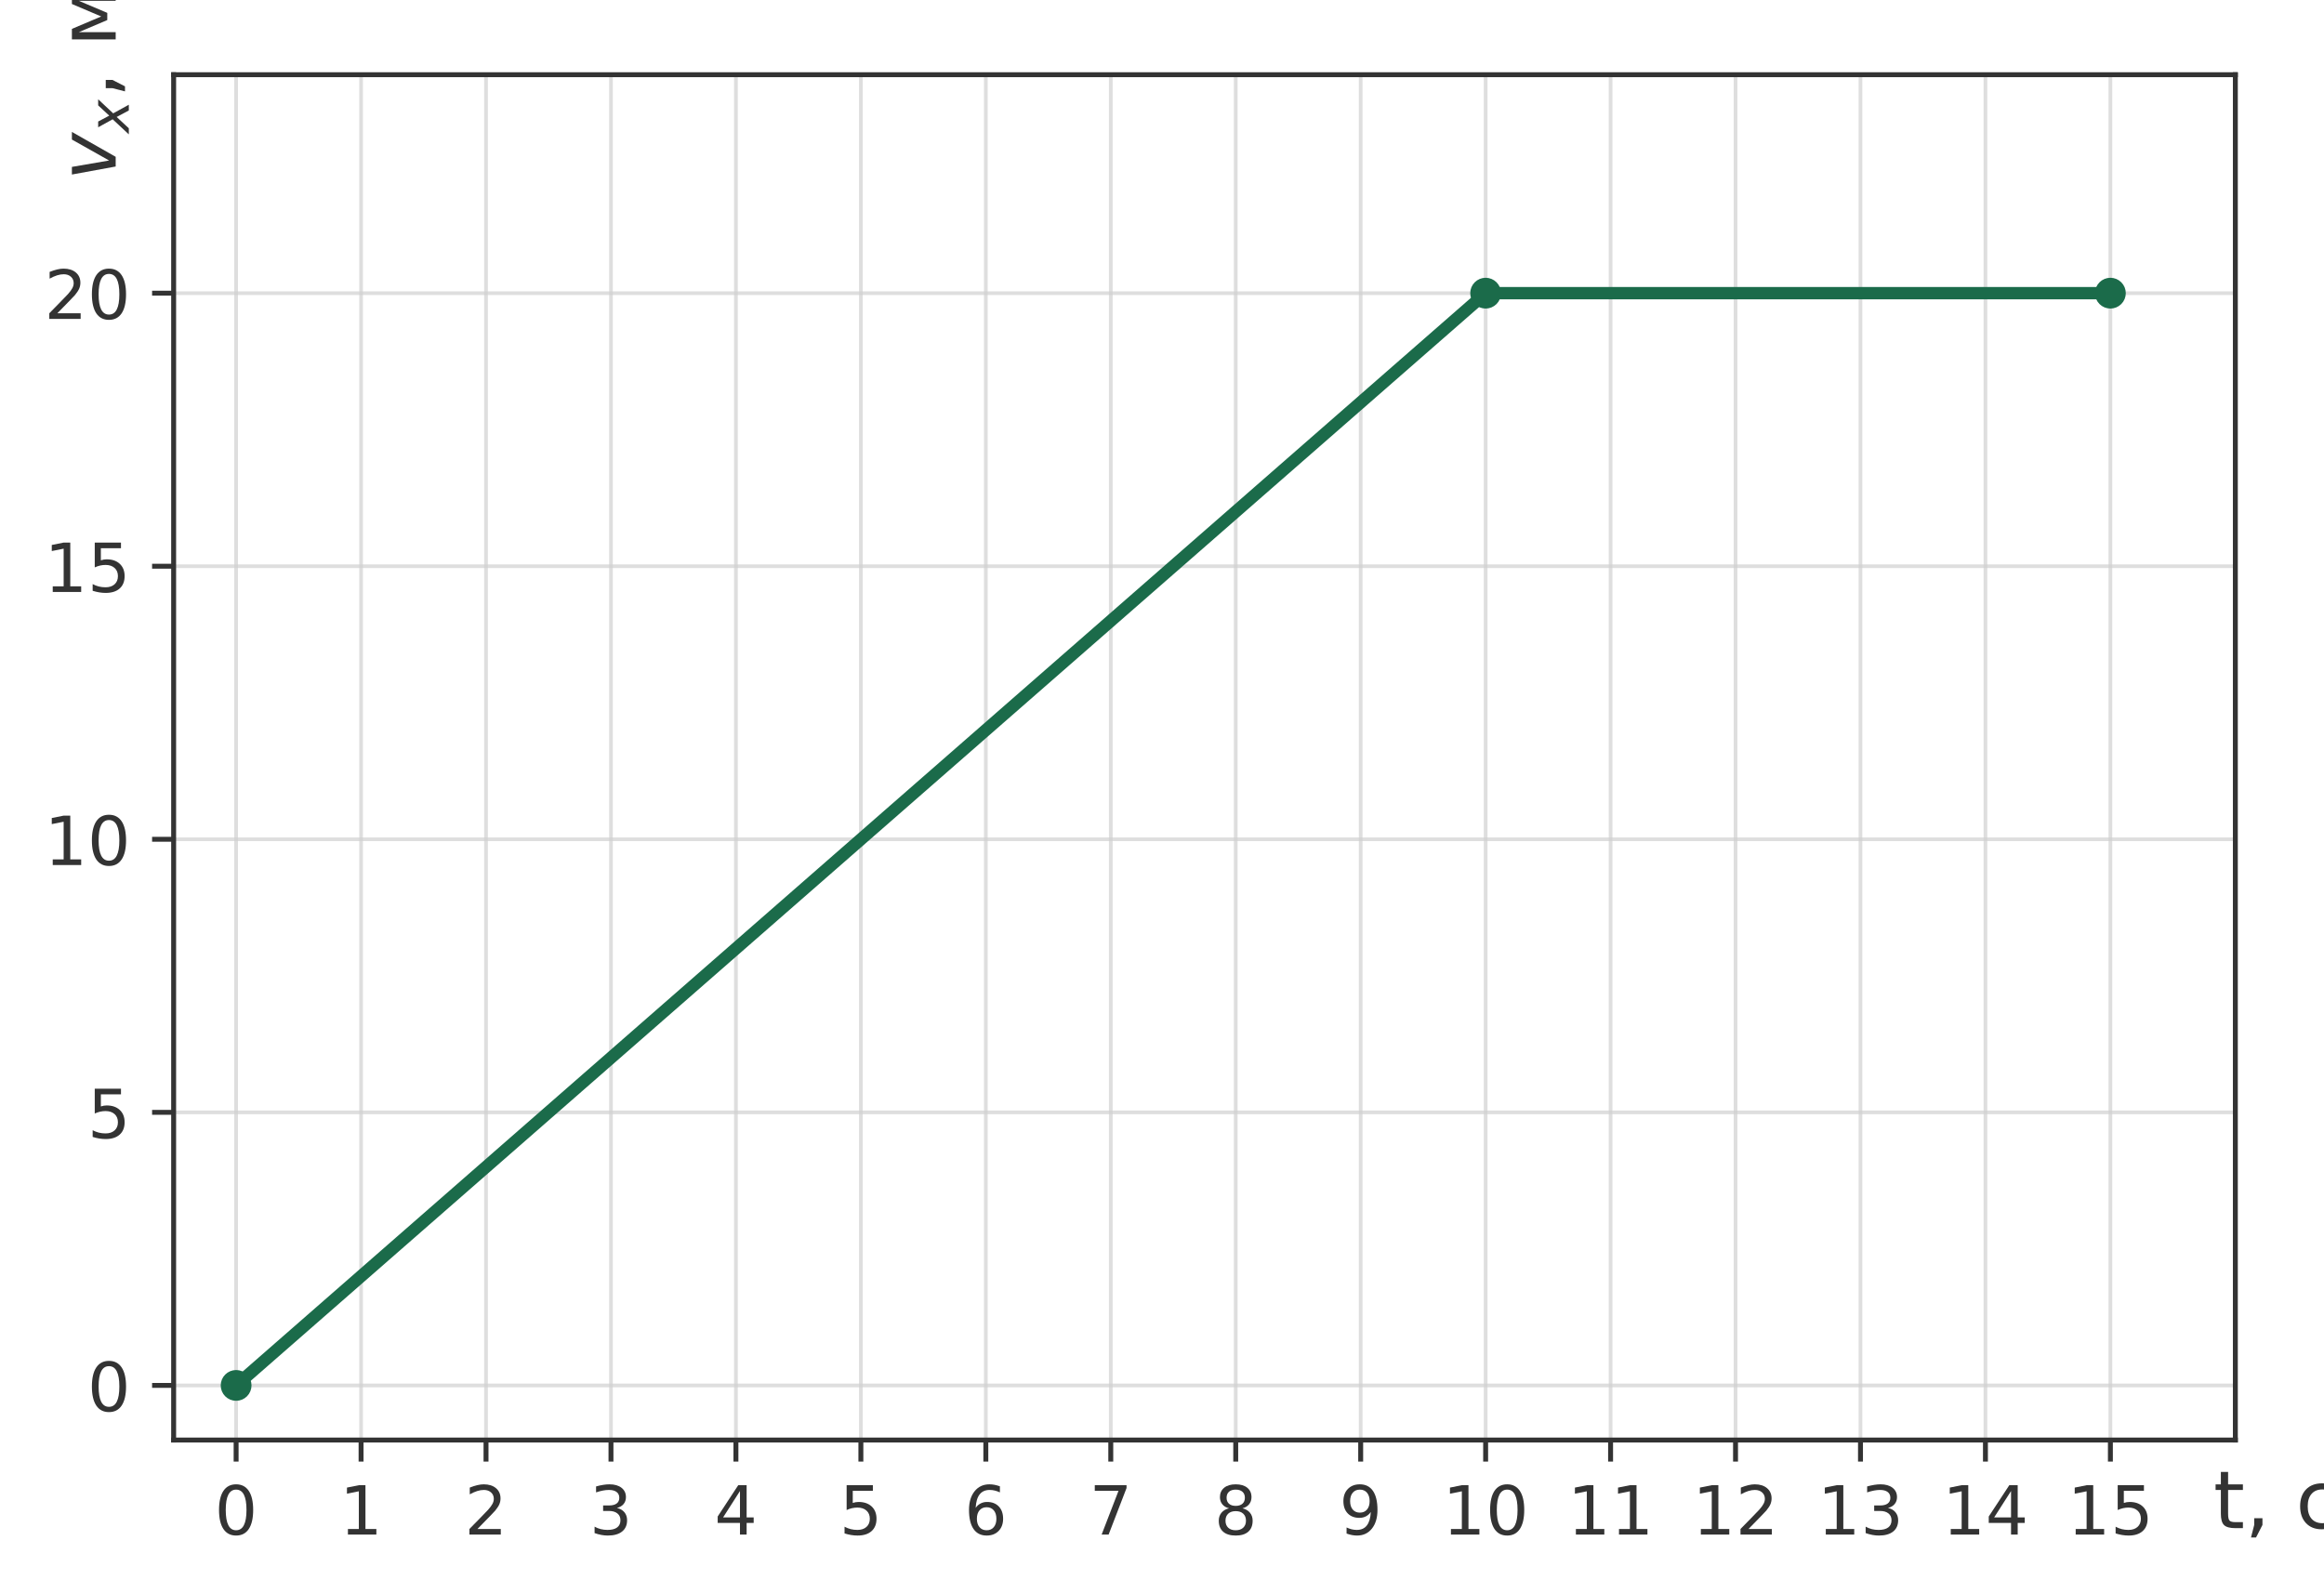
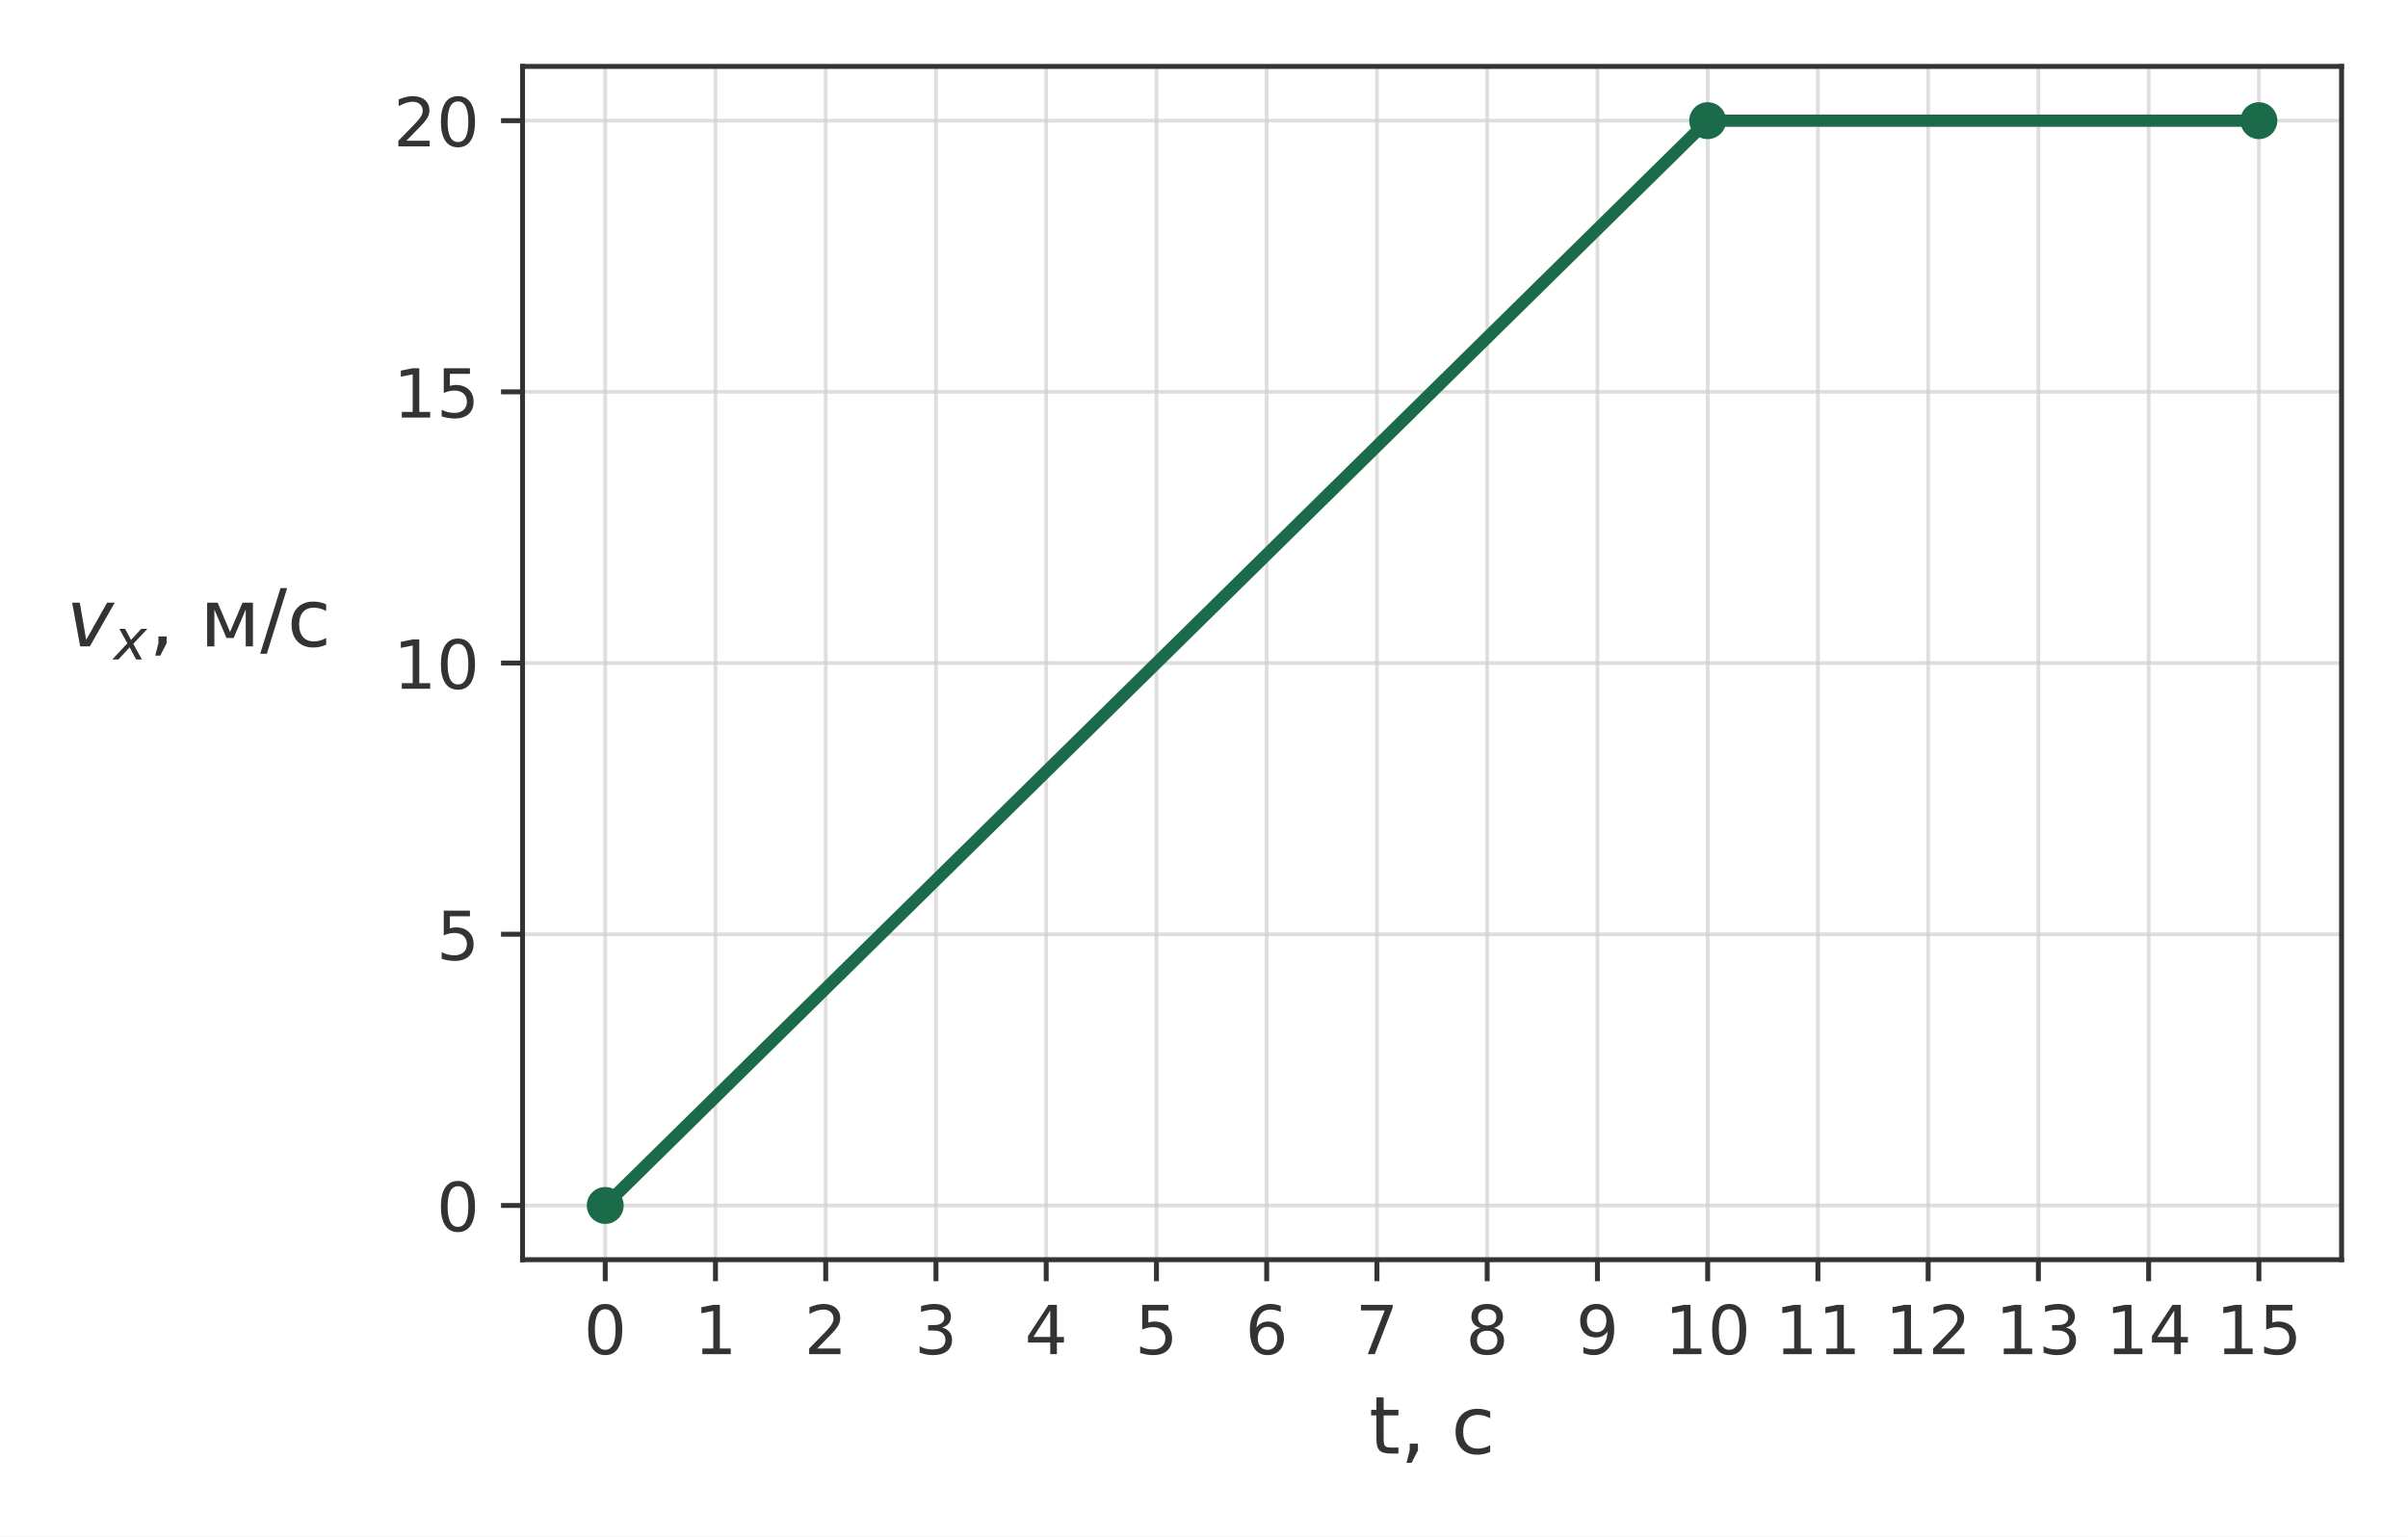
- <svg xmlns="http://www.w3.org/2000/svg" xmlns:xlink="http://www.w3.org/1999/xlink" width="377.394pt" height="258.741pt" viewBox="0 0 377.394 258.741" version="1.1">
+ <svg xmlns="http://www.w3.org/2000/svg" xmlns:xlink="http://www.w3.org/1999/xlink" width="391.498pt" height="249.868pt" viewBox="0 0 391.498 249.868" version="1.1">
  <defs>
    <style type="text/css">*{stroke-linejoin: round; stroke-linecap: butt}</style>
  </defs>
  <g id="figure_1">
    <g id="patch_1">
-       <path d="M 0 258.741  L 377.394 258.741  L 377.394 0  L 0 0  z " style="fill: #ffffff" />
+       <path d="M 0 249.868  L 391.498 249.868  L 391.498 -0  L 0 -0  z " style="fill: #ffffff" />
    </g>
    <g id="axes_1">
      <g id="patch_2">
-         <path d="M 28.198 233.895  L 362.998 233.895  L 362.998 12.135  L 28.198 12.135  z " style="fill: #ffffff" />
+         <path d="M 84.957 204.84  L 380.697 204.84  L 380.697 10.8  L 84.957 10.8  z " style="fill: #ffffff" />
      </g>
      <g id="matplotlib.axis_1">
        <g id="xtick_1">
          <g id="line2d_1">
-             <path d="M 38.343 233.895  L 38.343 12.135  " clip-path="url(#p121249a1fa)" style="fill: none; stroke: #d0d0d0; stroke-opacity: 0.7; stroke-width: 0.6; stroke-linecap: square" />
+             <path d="M 98.4 204.84  L 98.4 10.8  " clip-path="url(#pde5ffea8a3)" style="fill: none; stroke: #d0d0d0; stroke-opacity: 0.7; stroke-width: 0.6; stroke-linecap: square" />
          </g>
          <g id="line2d_2">
            <defs>
-               <path id="mb993ce213b" d="M 0 0  L 0 3.5  " style="stroke: #333333; stroke-width: 0.8" />
+               <path id="m11c6fdda30" d="M 0 0  L 0 3.5  " style="stroke: #333333; stroke-width: 0.8" />
            </defs>
            <g>
-               <use xlink:href="#mb993ce213b" x="38.343" y="233.895" style="fill: #333333; stroke: #333333; stroke-width: 0.8" />
+               <use xlink:href="#m11c6fdda30" x="98.4" y="204.84" style="fill: #333333; stroke: #333333; stroke-width: 0.8" />
            </g>
          </g>
          <g id="text_1">
-             <g style="fill: #333333" transform="translate(34.84358 249.2535) scale(0.11 -0.11)">
+             <g style="fill: #333333" transform="translate(94.90085 220.1983) scale(0.11 -0.11)">
              <defs>
                <path id="DejaVuSans-30" d="M 2034 4250  Q 1547 4250 1301 3770  Q 1056 3291 1056 2328  Q 1056 1369 1301 889  Q 1547 409 2034 409  Q 2525 409 2770 889  Q 3016 1369 3016 2328  Q 3016 3291 2770 3770  Q 2525 4250 2034 4250  z M 2034 4750  Q 2819 4750 3233 4129  Q 3647 3509 3647 2328  Q 3647 1150 3233 529  Q 2819 -91 2034 -91  Q 1250 -91 836 529  Q 422 1150 422 2328  Q 422 3509 836 4129  Q 1250 4750 2034 4750  z " transform="scale(0.015625)" />
              </defs>
              <use xlink:href="#DejaVuSans-30" />
            </g>
          </g>
        </g>
        <g id="xtick_2">
          <g id="line2d_3">
-             <path d="M 58.634 233.895  L 58.634 12.135  " clip-path="url(#p121249a1fa)" style="fill: none; stroke: #d0d0d0; stroke-opacity: 0.7; stroke-width: 0.6; stroke-linecap: square" />
+             <path d="M 116.324 204.84  L 116.324 10.8  " clip-path="url(#pde5ffea8a3)" style="fill: none; stroke: #d0d0d0; stroke-opacity: 0.7; stroke-width: 0.6; stroke-linecap: square" />
          </g>
          <g id="line2d_4">
            <g>
-               <use xlink:href="#mb993ce213b" x="58.634" y="233.895" style="fill: #333333; stroke: #333333; stroke-width: 0.8" />
+               <use xlink:href="#m11c6fdda30" x="116.324" y="204.84" style="fill: #333333; stroke: #333333; stroke-width: 0.8" />
            </g>
          </g>
          <g id="text_2">
-             <g style="fill: #333333" transform="translate(55.13449 249.2535) scale(0.11 -0.11)">
+             <g style="fill: #333333" transform="translate(112.8245 220.1983) scale(0.11 -0.11)">
              <defs>
                <path id="DejaVuSans-31" d="M 794 531  L 1825 531  L 1825 4091  L 703 3866  L 703 4441  L 1819 4666  L 2450 4666  L 2450 531  L 3481 531  L 3481 0  L 794 0  L 794 531  z " transform="scale(0.015625)" />
              </defs>
              <use xlink:href="#DejaVuSans-31" />
            </g>
          </g>
        </g>
        <g id="xtick_3">
          <g id="line2d_5">
-             <path d="M 78.925 233.895  L 78.925 12.135  " clip-path="url(#p121249a1fa)" style="fill: none; stroke: #d0d0d0; stroke-opacity: 0.7; stroke-width: 0.6; stroke-linecap: square" />
+             <path d="M 134.248 204.84  L 134.248 10.8  " clip-path="url(#pde5ffea8a3)" style="fill: none; stroke: #d0d0d0; stroke-opacity: 0.7; stroke-width: 0.6; stroke-linecap: square" />
          </g>
          <g id="line2d_6">
            <g>
-               <use xlink:href="#mb993ce213b" x="78.925" y="233.895" style="fill: #333333; stroke: #333333; stroke-width: 0.8" />
+               <use xlink:href="#m11c6fdda30" x="134.248" y="204.84" style="fill: #333333; stroke: #333333; stroke-width: 0.8" />
            </g>
          </g>
          <g id="text_3">
-             <g style="fill: #333333" transform="translate(75.4254 249.2535) scale(0.11 -0.11)">
+             <g style="fill: #333333" transform="translate(130.7481 220.1983) scale(0.11 -0.11)">
              <defs>
                <path id="DejaVuSans-32" d="M 1228 531  L 3431 531  L 3431 0  L 469 0  L 469 531  Q 828 903 1448 1529  Q 2069 2156 2228 2338  Q 2531 2678 2651 2914  Q 2772 3150 2772 3378  Q 2772 3750 2511 3984  Q 2250 4219 1831 4219  Q 1534 4219 1204 4116  Q 875 4013 500 3803  L 500 4441  Q 881 4594 1212 4672  Q 1544 4750 1819 4750  Q 2544 4750 2975 4387  Q 3406 4025 3406 3419  Q 3406 3131 3298 2873  Q 3191 2616 2906 2266  Q 2828 2175 2409 1742  Q 1991 1309 1228 531  z " transform="scale(0.015625)" />
              </defs>
              <use xlink:href="#DejaVuSans-32" />
            </g>
          </g>
        </g>
        <g id="xtick_4">
          <g id="line2d_7">
-             <path d="M 99.216 233.895  L 99.216 12.135  " clip-path="url(#p121249a1fa)" style="fill: none; stroke: #d0d0d0; stroke-opacity: 0.7; stroke-width: 0.6; stroke-linecap: square" />
+             <path d="M 152.171 204.84  L 152.171 10.8  " clip-path="url(#pde5ffea8a3)" style="fill: none; stroke: #d0d0d0; stroke-opacity: 0.7; stroke-width: 0.6; stroke-linecap: square" />
          </g>
          <g id="line2d_8">
            <g>
-               <use xlink:href="#mb993ce213b" x="99.216" y="233.895" style="fill: #333333; stroke: #333333; stroke-width: 0.8" />
+               <use xlink:href="#m11c6fdda30" x="152.171" y="204.84" style="fill: #333333; stroke: #333333; stroke-width: 0.8" />
            </g>
          </g>
          <g id="text_4">
-             <g style="fill: #333333" transform="translate(95.71631 249.2535) scale(0.11 -0.11)">
+             <g style="fill: #333333" transform="translate(148.6718 220.1983) scale(0.11 -0.11)">
              <defs>
                <path id="DejaVuSans-33" d="M 2597 2516  Q 3050 2419 3304 2112  Q 3559 1806 3559 1356  Q 3559 666 3084 287  Q 2609 -91 1734 -91  Q 1441 -91 1130 -33  Q 819 25 488 141  L 488 750  Q 750 597 1062 519  Q 1375 441 1716 441  Q 2309 441 2620 675  Q 2931 909 2931 1356  Q 2931 1769 2642 2001  Q 2353 2234 1838 2234  L 1294 2234  L 1294 2753  L 1863 2753  Q 2328 2753 2575 2939  Q 2822 3125 2822 3475  Q 2822 3834 2567 4026  Q 2313 4219 1838 4219  Q 1578 4219 1281 4162  Q 984 4106 628 3988  L 628 4550  Q 988 4650 1302 4700  Q 1616 4750 1894 4750  Q 2613 4750 3031 4423  Q 3450 4097 3450 3541  Q 3450 3153 3228 2886  Q 3006 2619 2597 2516  z " transform="scale(0.015625)" />
              </defs>
              <use xlink:href="#DejaVuSans-33" />
            </g>
          </g>
        </g>
        <g id="xtick_5">
          <g id="line2d_9">
-             <path d="M 119.507 233.895  L 119.507 12.135  " clip-path="url(#p121249a1fa)" style="fill: none; stroke: #d0d0d0; stroke-opacity: 0.7; stroke-width: 0.6; stroke-linecap: square" />
+             <path d="M 170.095 204.84  L 170.095 10.8  " clip-path="url(#pde5ffea8a3)" style="fill: none; stroke: #d0d0d0; stroke-opacity: 0.7; stroke-width: 0.6; stroke-linecap: square" />
          </g>
          <g id="line2d_10">
            <g>
-               <use xlink:href="#mb993ce213b" x="119.507" y="233.895" style="fill: #333333; stroke: #333333; stroke-width: 0.8" />
+               <use xlink:href="#m11c6fdda30" x="170.095" y="204.84" style="fill: #333333; stroke: #333333; stroke-width: 0.8" />
            </g>
          </g>
          <g id="text_5">
-             <g style="fill: #333333" transform="translate(116.0072 249.2535) scale(0.11 -0.11)">
+             <g style="fill: #333333" transform="translate(166.5954 220.1983) scale(0.11 -0.11)">
              <defs>
                <path id="DejaVuSans-34" d="M 2419 4116  L 825 1625  L 2419 1625  L 2419 4116  z M 2253 4666  L 3047 4666  L 3047 1625  L 3713 1625  L 3713 1100  L 3047 1100  L 3047 0  L 2419 0  L 2419 1100  L 313 1100  L 313 1709  L 2253 4666  z " transform="scale(0.015625)" />
              </defs>
              <use xlink:href="#DejaVuSans-34" />
            </g>
          </g>
        </g>
        <g id="xtick_6">
          <g id="line2d_11">
-             <path d="M 139.798 233.895  L 139.798 12.135  " clip-path="url(#p121249a1fa)" style="fill: none; stroke: #d0d0d0; stroke-opacity: 0.7; stroke-width: 0.6; stroke-linecap: square" />
+             <path d="M 188.018 204.84  L 188.018 10.8  " clip-path="url(#pde5ffea8a3)" style="fill: none; stroke: #d0d0d0; stroke-opacity: 0.7; stroke-width: 0.6; stroke-linecap: square" />
          </g>
          <g id="line2d_12">
            <g>
-               <use xlink:href="#mb993ce213b" x="139.798" y="233.895" style="fill: #333333; stroke: #333333; stroke-width: 0.8" />
+               <use xlink:href="#m11c6fdda30" x="188.018" y="204.84" style="fill: #333333; stroke: #333333; stroke-width: 0.8" />
            </g>
          </g>
          <g id="text_6">
-             <g style="fill: #333333" transform="translate(136.2981 249.2535) scale(0.11 -0.11)">
+             <g style="fill: #333333" transform="translate(184.519 220.1983) scale(0.11 -0.11)">
              <defs>
                <path id="DejaVuSans-35" d="M 691 4666  L 3169 4666  L 3169 4134  L 1269 4134  L 1269 2991  Q 1406 3038 1543 3061  Q 1681 3084 1819 3084  Q 2600 3084 3056 2656  Q 3513 2228 3513 1497  Q 3513 744 3044 326  Q 2575 -91 1722 -91  Q 1428 -91 1123 -41  Q 819 9 494 109  L 494 744  Q 775 591 1075 516  Q 1375 441 1709 441  Q 2250 441 2565 725  Q 2881 1009 2881 1497  Q 2881 1984 2565 2268  Q 2250 2553 1709 2553  Q 1456 2553 1204 2497  Q 953 2441 691 2322  L 691 4666  z " transform="scale(0.015625)" />
              </defs>
              <use xlink:href="#DejaVuSans-35" />
            </g>
          </g>
        </g>
        <g id="xtick_7">
          <g id="line2d_13">
-             <path d="M 160.088 233.895  L 160.088 12.135  " clip-path="url(#p121249a1fa)" style="fill: none; stroke: #d0d0d0; stroke-opacity: 0.7; stroke-width: 0.6; stroke-linecap: square" />
+             <path d="M 205.942 204.84  L 205.942 10.8  " clip-path="url(#pde5ffea8a3)" style="fill: none; stroke: #d0d0d0; stroke-opacity: 0.7; stroke-width: 0.6; stroke-linecap: square" />
          </g>
          <g id="line2d_14">
            <g>
-               <use xlink:href="#mb993ce213b" x="160.088" y="233.895" style="fill: #333333; stroke: #333333; stroke-width: 0.8" />
+               <use xlink:href="#m11c6fdda30" x="205.942" y="204.84" style="fill: #333333; stroke: #333333; stroke-width: 0.8" />
            </g>
          </g>
          <g id="text_7">
-             <g style="fill: #333333" transform="translate(156.589 249.2535) scale(0.11 -0.11)">
+             <g style="fill: #333333" transform="translate(202.4427 220.1983) scale(0.11 -0.11)">
              <defs>
                <path id="DejaVuSans-36" d="M 2113 2584  Q 1688 2584 1439 2293  Q 1191 2003 1191 1497  Q 1191 994 1439 701  Q 1688 409 2113 409  Q 2538 409 2786 701  Q 3034 994 3034 1497  Q 3034 2003 2786 2293  Q 2538 2584 2113 2584  z M 3366 4563  L 3366 3988  Q 3128 4100 2886 4159  Q 2644 4219 2406 4219  Q 1781 4219 1451 3797  Q 1122 3375 1075 2522  Q 1259 2794 1537 2939  Q 1816 3084 2150 3084  Q 2853 3084 3261 2657  Q 3669 2231 3669 1497  Q 3669 778 3244 343  Q 2819 -91 2113 -91  Q 1303 -91 875 529  Q 447 1150 447 2328  Q 447 3434 972 4092  Q 1497 4750 2381 4750  Q 2619 4750 2861 4703  Q 3103 4656 3366 4563  z " transform="scale(0.015625)" />
              </defs>
              <use xlink:href="#DejaVuSans-36" />
            </g>
          </g>
        </g>
        <g id="xtick_8">
          <g id="line2d_15">
-             <path d="M 180.379 233.895  L 180.379 12.135  " clip-path="url(#p121249a1fa)" style="fill: none; stroke: #d0d0d0; stroke-opacity: 0.7; stroke-width: 0.6; stroke-linecap: square" />
+             <path d="M 223.866 204.84  L 223.866 10.8  " clip-path="url(#pde5ffea8a3)" style="fill: none; stroke: #d0d0d0; stroke-opacity: 0.7; stroke-width: 0.6; stroke-linecap: square" />
          </g>
          <g id="line2d_16">
            <g>
-               <use xlink:href="#mb993ce213b" x="180.379" y="233.895" style="fill: #333333; stroke: #333333; stroke-width: 0.8" />
+               <use xlink:href="#m11c6fdda30" x="223.866" y="204.84" style="fill: #333333; stroke: #333333; stroke-width: 0.8" />
            </g>
          </g>
          <g id="text_8">
-             <g style="fill: #333333" transform="translate(176.8799 249.2535) scale(0.11 -0.11)">
+             <g style="fill: #333333" transform="translate(220.3663 220.1983) scale(0.11 -0.11)">
              <defs>
                <path id="DejaVuSans-37" d="M 525 4666  L 3525 4666  L 3525 4397  L 1831 0  L 1172 0  L 2766 4134  L 525 4134  L 525 4666  z " transform="scale(0.015625)" />
              </defs>
              <use xlink:href="#DejaVuSans-37" />
            </g>
          </g>
        </g>
        <g id="xtick_9">
          <g id="line2d_17">
-             <path d="M 200.67 233.895  L 200.67 12.135  " clip-path="url(#p121249a1fa)" style="fill: none; stroke: #d0d0d0; stroke-opacity: 0.7; stroke-width: 0.6; stroke-linecap: square" />
+             <path d="M 241.789 204.84  L 241.789 10.8  " clip-path="url(#pde5ffea8a3)" style="fill: none; stroke: #d0d0d0; stroke-opacity: 0.7; stroke-width: 0.6; stroke-linecap: square" />
          </g>
          <g id="line2d_18">
            <g>
-               <use xlink:href="#mb993ce213b" x="200.67" y="233.895" style="fill: #333333; stroke: #333333; stroke-width: 0.8" />
+               <use xlink:href="#m11c6fdda30" x="241.789" y="204.84" style="fill: #333333; stroke: #333333; stroke-width: 0.8" />
            </g>
          </g>
          <g id="text_9">
-             <g style="fill: #333333" transform="translate(197.1709 249.2535) scale(0.11 -0.11)">
+             <g style="fill: #333333" transform="translate(238.2899 220.1983) scale(0.11 -0.11)">
              <defs>
                <path id="DejaVuSans-38" d="M 2034 2216  Q 1584 2216 1326 1975  Q 1069 1734 1069 1313  Q 1069 891 1326 650  Q 1584 409 2034 409  Q 2484 409 2743 651  Q 3003 894 3003 1313  Q 3003 1734 2745 1975  Q 2488 2216 2034 2216  z M 1403 2484  Q 997 2584 770 2862  Q 544 3141 544 3541  Q 544 4100 942 4425  Q 1341 4750 2034 4750  Q 2731 4750 3128 4425  Q 3525 4100 3525 3541  Q 3525 3141 3298 2862  Q 3072 2584 2669 2484  Q 3125 2378 3379 2068  Q 3634 1759 3634 1313  Q 3634 634 3220 271  Q 2806 -91 2034 -91  Q 1263 -91 848 271  Q 434 634 434 1313  Q 434 1759 690 2068  Q 947 2378 1403 2484  z M 1172 3481  Q 1172 3119 1398 2916  Q 1625 2713 2034 2713  Q 2441 2713 2670 2916  Q 2900 3119 2900 3481  Q 2900 3844 2670 4047  Q 2441 4250 2034 4250  Q 1625 4250 1398 4047  Q 1172 3844 1172 3481  z " transform="scale(0.015625)" />
              </defs>
              <use xlink:href="#DejaVuSans-38" />
            </g>
          </g>
        </g>
        <g id="xtick_10">
          <g id="line2d_19">
-             <path d="M 220.961 233.895  L 220.961 12.135  " clip-path="url(#p121249a1fa)" style="fill: none; stroke: #d0d0d0; stroke-opacity: 0.7; stroke-width: 0.6; stroke-linecap: square" />
+             <path d="M 259.713 204.84  L 259.713 10.8  " clip-path="url(#pde5ffea8a3)" style="fill: none; stroke: #d0d0d0; stroke-opacity: 0.7; stroke-width: 0.6; stroke-linecap: square" />
          </g>
          <g id="line2d_20">
            <g>
-               <use xlink:href="#mb993ce213b" x="220.961" y="233.895" style="fill: #333333; stroke: #333333; stroke-width: 0.8" />
+               <use xlink:href="#m11c6fdda30" x="259.713" y="204.84" style="fill: #333333; stroke: #333333; stroke-width: 0.8" />
            </g>
          </g>
          <g id="text_10">
-             <g style="fill: #333333" transform="translate(217.4618 249.2535) scale(0.11 -0.11)">
+             <g style="fill: #333333" transform="translate(256.2136 220.1983) scale(0.11 -0.11)">
              <defs>
                <path id="DejaVuSans-39" d="M 703 97  L 703 672  Q 941 559 1184 500  Q 1428 441 1663 441  Q 2288 441 2617 861  Q 2947 1281 2994 2138  Q 2813 1869 2534 1725  Q 2256 1581 1919 1581  Q 1219 1581 811 2004  Q 403 2428 403 3163  Q 403 3881 828 4315  Q 1253 4750 1959 4750  Q 2769 4750 3195 4129  Q 3622 3509 3622 2328  Q 3622 1225 3098 567  Q 2575 -91 1691 -91  Q 1453 -91 1209 -44  Q 966 3 703 97  z M 1959 2075  Q 2384 2075 2632 2365  Q 2881 2656 2881 3163  Q 2881 3666 2632 3958  Q 2384 4250 1959 4250  Q 1534 4250 1286 3958  Q 1038 3666 1038 3163  Q 1038 2656 1286 2365  Q 1534 2075 1959 2075  z " transform="scale(0.015625)" />
              </defs>
              <use xlink:href="#DejaVuSans-39" />
            </g>
          </g>
        </g>
        <g id="xtick_11">
          <g id="line2d_21">
-             <path d="M 241.252 233.895  L 241.252 12.135  " clip-path="url(#p121249a1fa)" style="fill: none; stroke: #d0d0d0; stroke-opacity: 0.7; stroke-width: 0.6; stroke-linecap: square" />
+             <path d="M 277.637 204.84  L 277.637 10.8  " clip-path="url(#pde5ffea8a3)" style="fill: none; stroke: #d0d0d0; stroke-opacity: 0.7; stroke-width: 0.6; stroke-linecap: square" />
          </g>
          <g id="line2d_22">
            <g>
-               <use xlink:href="#mb993ce213b" x="241.252" y="233.895" style="fill: #333333; stroke: #333333; stroke-width: 0.8" />
+               <use xlink:href="#m11c6fdda30" x="277.637" y="204.84" style="fill: #333333; stroke: #333333; stroke-width: 0.8" />
            </g>
          </g>
          <g id="text_11">
-             <g style="fill: #333333" transform="translate(234.2533 249.2535) scale(0.11 -0.11)">
+             <g style="fill: #333333" transform="translate(270.6378 220.1983) scale(0.11 -0.11)">
              <use xlink:href="#DejaVuSans-31" />
              <use xlink:href="#DejaVuSans-30" transform="translate(63.62305 0)" />
            </g>
          </g>
        </g>
        <g id="xtick_12">
          <g id="line2d_23">
-             <path d="M 261.543 233.895  L 261.543 12.135  " clip-path="url(#p121249a1fa)" style="fill: none; stroke: #d0d0d0; stroke-opacity: 0.7; stroke-width: 0.6; stroke-linecap: square" />
+             <path d="M 295.56 204.84  L 295.56 10.8  " clip-path="url(#pde5ffea8a3)" style="fill: none; stroke: #d0d0d0; stroke-opacity: 0.7; stroke-width: 0.6; stroke-linecap: square" />
          </g>
          <g id="line2d_24">
            <g>
-               <use xlink:href="#mb993ce213b" x="261.543" y="233.895" style="fill: #333333; stroke: #333333; stroke-width: 0.8" />
+               <use xlink:href="#m11c6fdda30" x="295.56" y="204.84" style="fill: #333333; stroke: #333333; stroke-width: 0.8" />
            </g>
          </g>
          <g id="text_12">
-             <g style="fill: #333333" transform="translate(254.5442 249.2535) scale(0.11 -0.11)">
+             <g style="fill: #333333" transform="translate(288.5615 220.1983) scale(0.11 -0.11)">
              <use xlink:href="#DejaVuSans-31" />
              <use xlink:href="#DejaVuSans-31" transform="translate(63.62305 0)" />
            </g>
          </g>
        </g>
        <g id="xtick_13">
          <g id="line2d_25">
-             <path d="M 281.834 233.895  L 281.834 12.135  " clip-path="url(#p121249a1fa)" style="fill: none; stroke: #d0d0d0; stroke-opacity: 0.7; stroke-width: 0.6; stroke-linecap: square" />
+             <path d="M 313.484 204.84  L 313.484 10.8  " clip-path="url(#pde5ffea8a3)" style="fill: none; stroke: #d0d0d0; stroke-opacity: 0.7; stroke-width: 0.6; stroke-linecap: square" />
          </g>
          <g id="line2d_26">
            <g>
-               <use xlink:href="#mb993ce213b" x="281.834" y="233.895" style="fill: #333333; stroke: #333333; stroke-width: 0.8" />
+               <use xlink:href="#m11c6fdda30" x="313.484" y="204.84" style="fill: #333333; stroke: #333333; stroke-width: 0.8" />
            </g>
          </g>
          <g id="text_13">
-             <g style="fill: #333333" transform="translate(274.8351 249.2535) scale(0.11 -0.11)">
+             <g style="fill: #333333" transform="translate(306.4851 220.1983) scale(0.11 -0.11)">
              <use xlink:href="#DejaVuSans-31" />
              <use xlink:href="#DejaVuSans-32" transform="translate(63.62305 0)" />
            </g>
          </g>
        </g>
        <g id="xtick_14">
          <g id="line2d_27">
-             <path d="M 302.125 233.895  L 302.125 12.135  " clip-path="url(#p121249a1fa)" style="fill: none; stroke: #d0d0d0; stroke-opacity: 0.7; stroke-width: 0.6; stroke-linecap: square" />
+             <path d="M 331.408 204.84  L 331.408 10.8  " clip-path="url(#pde5ffea8a3)" style="fill: none; stroke: #d0d0d0; stroke-opacity: 0.7; stroke-width: 0.6; stroke-linecap: square" />
          </g>
          <g id="line2d_28">
            <g>
-               <use xlink:href="#mb993ce213b" x="302.125" y="233.895" style="fill: #333333; stroke: #333333; stroke-width: 0.8" />
+               <use xlink:href="#m11c6fdda30" x="331.408" y="204.84" style="fill: #333333; stroke: #333333; stroke-width: 0.8" />
            </g>
          </g>
          <g id="text_14">
-             <g style="fill: #333333" transform="translate(295.126 249.2535) scale(0.11 -0.11)">
+             <g style="fill: #333333" transform="translate(324.4087 220.1983) scale(0.11 -0.11)">
              <use xlink:href="#DejaVuSans-31" />
              <use xlink:href="#DejaVuSans-33" transform="translate(63.62305 0)" />
            </g>
          </g>
        </g>
        <g id="xtick_15">
          <g id="line2d_29">
-             <path d="M 322.416 233.895  L 322.416 12.135  " clip-path="url(#p121249a1fa)" style="fill: none; stroke: #d0d0d0; stroke-opacity: 0.7; stroke-width: 0.6; stroke-linecap: square" />
+             <path d="M 349.331 204.84  L 349.331 10.8  " clip-path="url(#pde5ffea8a3)" style="fill: none; stroke: #d0d0d0; stroke-opacity: 0.7; stroke-width: 0.6; stroke-linecap: square" />
          </g>
          <g id="line2d_30">
            <g>
-               <use xlink:href="#mb993ce213b" x="322.416" y="233.895" style="fill: #333333; stroke: #333333; stroke-width: 0.8" />
+               <use xlink:href="#m11c6fdda30" x="349.331" y="204.84" style="fill: #333333; stroke: #333333; stroke-width: 0.8" />
            </g>
          </g>
          <g id="text_15">
-             <g style="fill: #333333" transform="translate(315.4169 249.2535) scale(0.11 -0.11)">
+             <g style="fill: #333333" transform="translate(342.3324 220.1983) scale(0.11 -0.11)">
              <use xlink:href="#DejaVuSans-31" />
              <use xlink:href="#DejaVuSans-34" transform="translate(63.62305 0)" />
            </g>
          </g>
        </g>
        <g id="xtick_16">
          <g id="line2d_31">
-             <path d="M 342.707 233.895  L 342.707 12.135  " clip-path="url(#p121249a1fa)" style="fill: none; stroke: #d0d0d0; stroke-opacity: 0.7; stroke-width: 0.6; stroke-linecap: square" />
+             <path d="M 367.255 204.84  L 367.255 10.8  " clip-path="url(#pde5ffea8a3)" style="fill: none; stroke: #d0d0d0; stroke-opacity: 0.7; stroke-width: 0.6; stroke-linecap: square" />
          </g>
          <g id="line2d_32">
            <g>
-               <use xlink:href="#mb993ce213b" x="342.707" y="233.895" style="fill: #333333; stroke: #333333; stroke-width: 0.8" />
+               <use xlink:href="#m11c6fdda30" x="367.255" y="204.84" style="fill: #333333; stroke: #333333; stroke-width: 0.8" />
            </g>
          </g>
          <g id="text_16">
-             <g style="fill: #333333" transform="translate(335.7078 249.2535) scale(0.11 -0.11)">
+             <g style="fill: #333333" transform="translate(360.256 220.1983) scale(0.11 -0.11)">
              <use xlink:href="#DejaVuSans-31" />
              <use xlink:href="#DejaVuSans-35" transform="translate(63.62305 0)" />
            </g>
          </g>
        </g>
        <g id="text_17">
-           <g style="fill: #333333" transform="translate(359.4398 248.2084) scale(0.13 -0.13)">
+           <g style="fill: #333333" transform="translate(222.5737 236.3639) scale(0.13 -0.13)">
            <defs>
              <path id="DejaVuSans-74" d="M 1172 4494  L 1172 3500  L 2356 3500  L 2356 3053  L 1172 3053  L 1172 1153  Q 1172 725 1289 603  Q 1406 481 1766 481  L 2356 481  L 2356 0  L 1766 0  Q 1100 0 847 248  Q 594 497 594 1153  L 594 3053  L 172 3053  L 172 3500  L 594 3500  L 594 4494  L 1172 4494  z " transform="scale(0.015625)" />
              <path id="DejaVuSans-2c" d="M 750 794  L 1409 794  L 1409 256  L 897 -744  L 494 -744  L 750 256  L 750 794  z " transform="scale(0.015625)" />
              <path id="DejaVuSans-20" transform="scale(0.015625)" />
              <path id="DejaVuSans-441" d="M 3122 3366  L 3122 2828  Q 2878 2963 2633 3030  Q 2388 3097 2138 3097  Q 1578 3097 1268 2742  Q 959 2388 959 1747  Q 959 1106 1268 751  Q 1578 397 2138 397  Q 2388 397 2633 464  Q 2878 531 3122 666  L 3122 134  Q 2881 22 2623 -34  Q 2366 -91 2075 -91  Q 1284 -91 818 406  Q 353 903 353 1747  Q 353 2603 823 3093  Q 1294 3584 2113 3584  Q 2378 3584 2631 3529  Q 2884 3475 3122 3366  z " transform="scale(0.015625)" />
            </defs>
            <use xlink:href="#DejaVuSans-74" />
            <use xlink:href="#DejaVuSans-2c" transform="translate(39.20898 0)" />
            <use xlink:href="#DejaVuSans-20" transform="translate(70.99609 0)" />
            <use xlink:href="#DejaVuSans-441" transform="translate(102.7832 0)" />
          </g>
        </g>
      </g>
      <g id="matplotlib.axis_2">
        <g id="ytick_1">
          <g id="line2d_33">
-             <path d="M 28.198 225.025  L 362.998 225.025  " clip-path="url(#p121249a1fa)" style="fill: none; stroke: #d0d0d0; stroke-opacity: 0.7; stroke-width: 0.6; stroke-linecap: square" />
+             <path d="M 84.957 196.02  L 380.697 196.02  " clip-path="url(#pde5ffea8a3)" style="fill: none; stroke: #d0d0d0; stroke-opacity: 0.7; stroke-width: 0.6; stroke-linecap: square" />
          </g>
          <g id="line2d_34">
            <defs>
-               <path id="m40386d6665" d="M 0 0  L -3.5 0  " style="stroke: #333333; stroke-width: 0.8" />
+               <path id="ma36eb8df71" d="M 0 0  L -3.5 0  " style="stroke: #333333; stroke-width: 0.8" />
            </defs>
            <g>
-               <use xlink:href="#m40386d6665" x="28.198" y="225.025" style="fill: #333333; stroke: #333333; stroke-width: 0.8" />
+               <use xlink:href="#ma36eb8df71" x="84.957" y="196.02" style="fill: #333333; stroke: #333333; stroke-width: 0.8" />
            </g>
          </g>
          <g id="text_18">
-             <g style="fill: #333333" transform="translate(14.19875 229.2039) scale(0.11 -0.11)">
+             <g style="fill: #333333" transform="translate(70.95875 200.1991) scale(0.11 -0.11)">
              <use xlink:href="#DejaVuSans-30" />
            </g>
          </g>
        </g>
        <g id="ytick_2">
          <g id="line2d_35">
-             <path d="M 28.198 180.673  L 362.998 180.673  " clip-path="url(#p121249a1fa)" style="fill: none; stroke: #d0d0d0; stroke-opacity: 0.7; stroke-width: 0.6; stroke-linecap: square" />
+             <path d="M 84.957 151.92  L 380.697 151.92  " clip-path="url(#pde5ffea8a3)" style="fill: none; stroke: #d0d0d0; stroke-opacity: 0.7; stroke-width: 0.6; stroke-linecap: square" />
          </g>
          <g id="line2d_36">
            <g>
-               <use xlink:href="#m40386d6665" x="28.198" y="180.673" style="fill: #333333; stroke: #333333; stroke-width: 0.8" />
+               <use xlink:href="#ma36eb8df71" x="84.957" y="151.92" style="fill: #333333; stroke: #333333; stroke-width: 0.8" />
            </g>
          </g>
          <g id="text_19">
-             <g style="fill: #333333" transform="translate(14.19875 184.8519) scale(0.11 -0.11)">
+             <g style="fill: #333333" transform="translate(70.95875 156.0991) scale(0.11 -0.11)">
              <use xlink:href="#DejaVuSans-35" />
            </g>
          </g>
        </g>
        <g id="ytick_3">
          <g id="line2d_37">
-             <path d="M 28.198 136.321  L 362.998 136.321  " clip-path="url(#p121249a1fa)" style="fill: none; stroke: #d0d0d0; stroke-opacity: 0.7; stroke-width: 0.6; stroke-linecap: square" />
+             <path d="M 84.957 107.82  L 380.697 107.82  " clip-path="url(#pde5ffea8a3)" style="fill: none; stroke: #d0d0d0; stroke-opacity: 0.7; stroke-width: 0.6; stroke-linecap: square" />
          </g>
          <g id="line2d_38">
            <g>
-               <use xlink:href="#m40386d6665" x="28.198" y="136.321" style="fill: #333333; stroke: #333333; stroke-width: 0.8" />
+               <use xlink:href="#ma36eb8df71" x="84.957" y="107.82" style="fill: #333333; stroke: #333333; stroke-width: 0.8" />
            </g>
          </g>
          <g id="text_20">
-             <g style="fill: #333333" transform="translate(7.2 140.4999) scale(0.11 -0.11)">
+             <g style="fill: #333333" transform="translate(63.96 111.9991) scale(0.11 -0.11)">
              <use xlink:href="#DejaVuSans-31" />
              <use xlink:href="#DejaVuSans-30" transform="translate(63.62305 0)" />
            </g>
          </g>
        </g>
        <g id="ytick_4">
          <g id="line2d_39">
-             <path d="M 28.198 91.969  L 362.998 91.969  " clip-path="url(#p121249a1fa)" style="fill: none; stroke: #d0d0d0; stroke-opacity: 0.7; stroke-width: 0.6; stroke-linecap: square" />
+             <path d="M 84.957 63.72  L 380.697 63.72  " clip-path="url(#pde5ffea8a3)" style="fill: none; stroke: #d0d0d0; stroke-opacity: 0.7; stroke-width: 0.6; stroke-linecap: square" />
          </g>
          <g id="line2d_40">
            <g>
-               <use xlink:href="#m40386d6665" x="28.198" y="91.969" style="fill: #333333; stroke: #333333; stroke-width: 0.8" />
+               <use xlink:href="#ma36eb8df71" x="84.957" y="63.72" style="fill: #333333; stroke: #333333; stroke-width: 0.8" />
            </g>
          </g>
          <g id="text_21">
-             <g style="fill: #333333" transform="translate(7.2 96.14794) scale(0.11 -0.11)">
+             <g style="fill: #333333" transform="translate(63.96 67.89914) scale(0.11 -0.11)">
              <use xlink:href="#DejaVuSans-31" />
              <use xlink:href="#DejaVuSans-35" transform="translate(63.62305 0)" />
            </g>
          </g>
        </g>
        <g id="ytick_5">
          <g id="line2d_41">
-             <path d="M 28.198 47.617  L 362.998 47.617  " clip-path="url(#p121249a1fa)" style="fill: none; stroke: #d0d0d0; stroke-opacity: 0.7; stroke-width: 0.6; stroke-linecap: square" />
+             <path d="M 84.957 19.62  L 380.697 19.62  " clip-path="url(#pde5ffea8a3)" style="fill: none; stroke: #d0d0d0; stroke-opacity: 0.7; stroke-width: 0.6; stroke-linecap: square" />
          </g>
          <g id="line2d_42">
            <g>
-               <use xlink:href="#m40386d6665" x="28.198" y="47.617" style="fill: #333333; stroke: #333333; stroke-width: 0.8" />
+               <use xlink:href="#ma36eb8df71" x="84.957" y="19.62" style="fill: #333333; stroke: #333333; stroke-width: 0.8" />
            </g>
          </g>
          <g id="text_22">
-             <g style="fill: #333333" transform="translate(7.2 51.79594) scale(0.11 -0.11)">
+             <g style="fill: #333333" transform="translate(63.96 23.79914) scale(0.11 -0.11)">
              <use xlink:href="#DejaVuSans-32" />
              <use xlink:href="#DejaVuSans-30" transform="translate(63.62305 0)" />
            </g>
          </g>
        </g>
        <g id="text_23">
-           <g style="fill: #333333" transform="translate(18.79791 29.28) rotate(-90) scale(0.13 -0.13)">
+           <g style="fill: #333333" transform="translate(10.8 105.1164) scale(0.13 -0.13)">
            <defs>
              <path id="DejaVuSans-Oblique-76" d="M 459 3500  L 1069 3500  L 1581 525  L 3256 3500  L 3866 3500  L 1875 0  L 1100 0  L 459 3500  z " transform="scale(0.015625)" />
              <path id="DejaVuSans-Oblique-78" d="M 3841 3500  L 2234 1784  L 3219 0  L 2559 0  L 1819 1388  L 531 0  L -166 0  L 1556 1844  L 641 3500  L 1300 3500  L 1972 2234  L 3144 3500  L 3841 3500  z " transform="scale(0.015625)" />
              <path id="DejaVuSans-43c" d="M 581 3500  L 1422 3500  L 2416 1156  L 3413 3500  L 4247 3500  L 4247 0  L 3669 0  L 3669 2950  L 2703 672  L 2128 672  L 1159 2950  L 1159 0  L 581 0  L 581 3500  z " transform="scale(0.015625)" />
              <path id="DejaVuSans-2f" d="M 1625 4666  L 2156 4666  L 531 -594  L 0 -594  L 1625 4666  z " transform="scale(0.015625)" />
            </defs>
            <use xlink:href="#DejaVuSans-Oblique-76" transform="translate(0 0.09375)" />
            <use xlink:href="#DejaVuSans-Oblique-78" transform="translate(59.17969 -16.3125) scale(0.7)" />
            <use xlink:href="#DejaVuSans-2c" transform="translate(103.3398 0.09375)" />
            <use xlink:href="#DejaVuSans-20" transform="translate(135.127 0.09375)" />
            <use xlink:href="#DejaVuSans-43c" transform="translate(166.9141 0.09375)" />
            <use xlink:href="#DejaVuSans-2f" transform="translate(242.3535 0.09375)" />
            <use xlink:href="#DejaVuSans-441" transform="translate(276.0449 0.09375)" />
          </g>
        </g>
      </g>
+       <g id="patch_3">
+         <path d="M 84.957 204.84  L 84.957 10.8  " style="fill: none; stroke: #333333; stroke-width: 0.8; stroke-linejoin: miter; stroke-linecap: square" />
+       </g>
+       <g id="patch_4">
+         <path d="M 380.697 204.84  L 380.697 10.8  " style="fill: none; stroke: #333333; stroke-width: 0.8; stroke-linejoin: miter; stroke-linecap: square" />
+       </g>
+       <g id="patch_5">
+         <path d="M 84.957 204.84  L 380.697 204.84  " style="fill: none; stroke: #333333; stroke-width: 0.8; stroke-linejoin: miter; stroke-linecap: square" />
+       </g>
+       <g id="patch_6">
+         <path d="M 84.957 10.8  L 380.697 10.8  " style="fill: none; stroke: #333333; stroke-width: 0.8; stroke-linejoin: miter; stroke-linecap: square" />
+       </g>
      <g id="line2d_43">
-         <path d="M 38.343 225.025  L 241.252 47.617  L 342.707 47.617  " clip-path="url(#p121249a1fa)" style="fill: none; stroke: #1b6b4a; stroke-width: 2; stroke-linecap: square" />
-       </g>
-       <g id="patch_3">
-         <path d="M 28.198 233.895  L 28.198 12.135  " style="fill: none; stroke: #333333; stroke-width: 0.8; stroke-linejoin: miter; stroke-linecap: square" />
-       </g>
-       <g id="patch_4">
-         <path d="M 362.998 233.895  L 362.998 12.135  " style="fill: none; stroke: #333333; stroke-width: 0.8; stroke-linejoin: miter; stroke-linecap: square" />
-       </g>
-       <g id="patch_5">
-         <path d="M 28.198 233.895  L 362.998 233.895  " style="fill: none; stroke: #333333; stroke-width: 0.8; stroke-linejoin: miter; stroke-linecap: square" />
-       </g>
-       <g id="patch_6">
-         <path d="M 28.198 12.135  L 362.998 12.135  " style="fill: none; stroke: #333333; stroke-width: 0.8; stroke-linejoin: miter; stroke-linecap: square" />
+         <path d="M 98.4 196.02  L 277.637 19.62  L 367.255 19.62  " clip-path="url(#pde5ffea8a3)" style="fill: none; stroke: #1b6b4a; stroke-width: 2; stroke-linecap: square" />
      </g>
      <g id="line2d_44">
+         <path d="M 98.4 196.02  L 277.637 19.62  L 367.255 19.62  " clip-path="url(#pde5ffea8a3)" style="fill: none" />
        <defs>
-           <path id="mde1bba8a41" d="M 0 2  C 0.53 2 1.039 1.789 1.414 1.414  C 1.789 1.039 2 0.53 2 0  C 2 -0.53 1.789 -1.039 1.414 -1.414  C 1.039 -1.789 0.53 -2 0 -2  C -0.53 -2 -1.039 -1.789 -1.414 -1.414  C -1.789 -1.039 -2 -0.53 -2 0  C -2 0.53 -1.789 1.039 -1.414 1.414  C -1.039 1.789 -0.53 2 0 2  z " style="stroke: #1b6b4a" />
+           <path id="me5e11c96db" d="M 0 2.5  C 0.663 2.5 1.299 2.237 1.768 1.768  C 2.237 1.299 2.5 0.663 2.5 0  C 2.5 -0.663 2.237 -1.299 1.768 -1.768  C 1.299 -2.237 0.663 -2.5 0 -2.5  C -0.663 -2.5 -1.299 -2.237 -1.768 -1.768  C -2.237 -1.299 -2.5 -0.663 -2.5 0  C -2.5 0.663 -2.237 1.299 -1.768 1.768  C -1.299 2.237 -0.663 2.5 0 2.5  z " style="stroke: #1b6b4a" />
        </defs>
-         <g clip-path="url(#p121249a1fa)">
-           <use xlink:href="#mde1bba8a41" x="38.343" y="225.025" style="fill: #1b6b4a; stroke: #1b6b4a" />
-         </g>
-       </g>
-       <g id="line2d_45">
-         <g clip-path="url(#p121249a1fa)">
-           <use xlink:href="#mde1bba8a41" x="241.252" y="47.617" style="fill: #1b6b4a; stroke: #1b6b4a" />
-         </g>
-       </g>
-       <g id="line2d_46">
-         <g clip-path="url(#p121249a1fa)">
-           <use xlink:href="#mde1bba8a41" x="342.707" y="47.617" style="fill: #1b6b4a; stroke: #1b6b4a" />
+         <g clip-path="url(#pde5ffea8a3)">
+           <use xlink:href="#me5e11c96db" x="98.4" y="196.02" style="fill: #1b6b4a; stroke: #1b6b4a" />
+           <use xlink:href="#me5e11c96db" x="277.637" y="19.62" style="fill: #1b6b4a; stroke: #1b6b4a" />
+           <use xlink:href="#me5e11c96db" x="367.255" y="19.62" style="fill: #1b6b4a; stroke: #1b6b4a" />
        </g>
      </g>
    </g>
  </g>
  <defs>
-     <clipPath id="p121249a1fa">
-       <rect x="28.198" y="12.135" width="334.8" height="221.76" />
+     <clipPath id="pde5ffea8a3">
+       <rect x="84.957" y="10.8" width="295.74" height="194.04" />
    </clipPath>
  </defs>
</svg>
